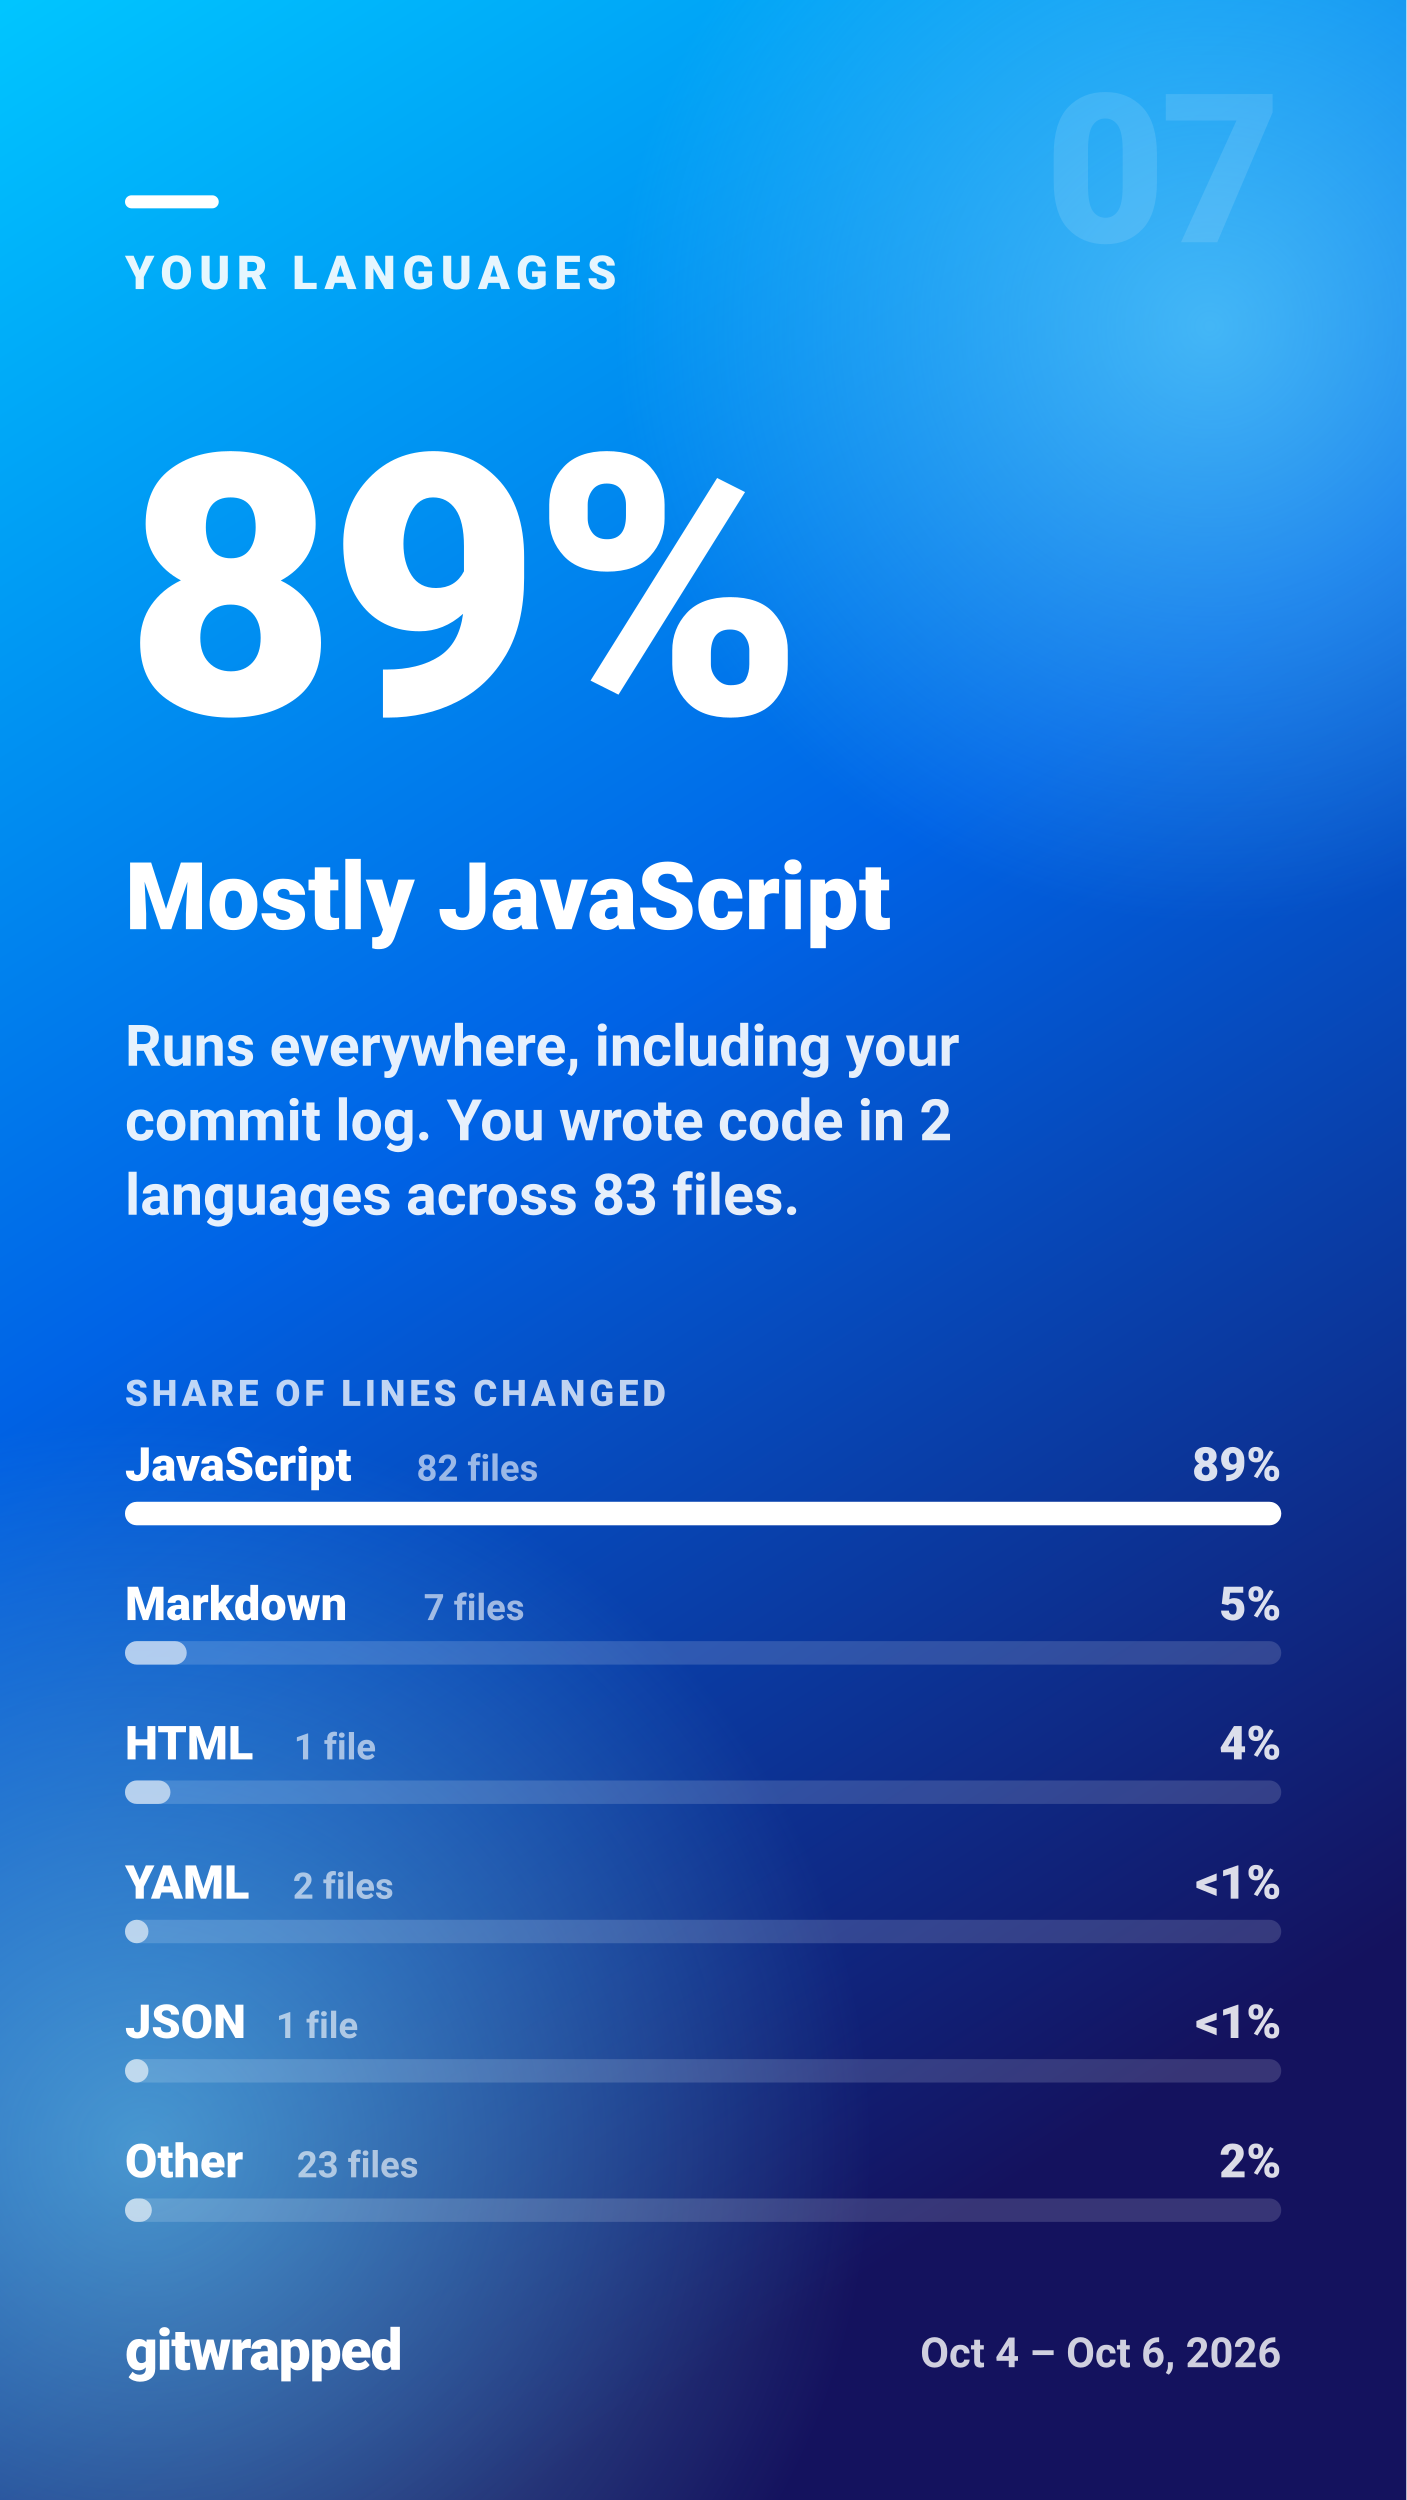
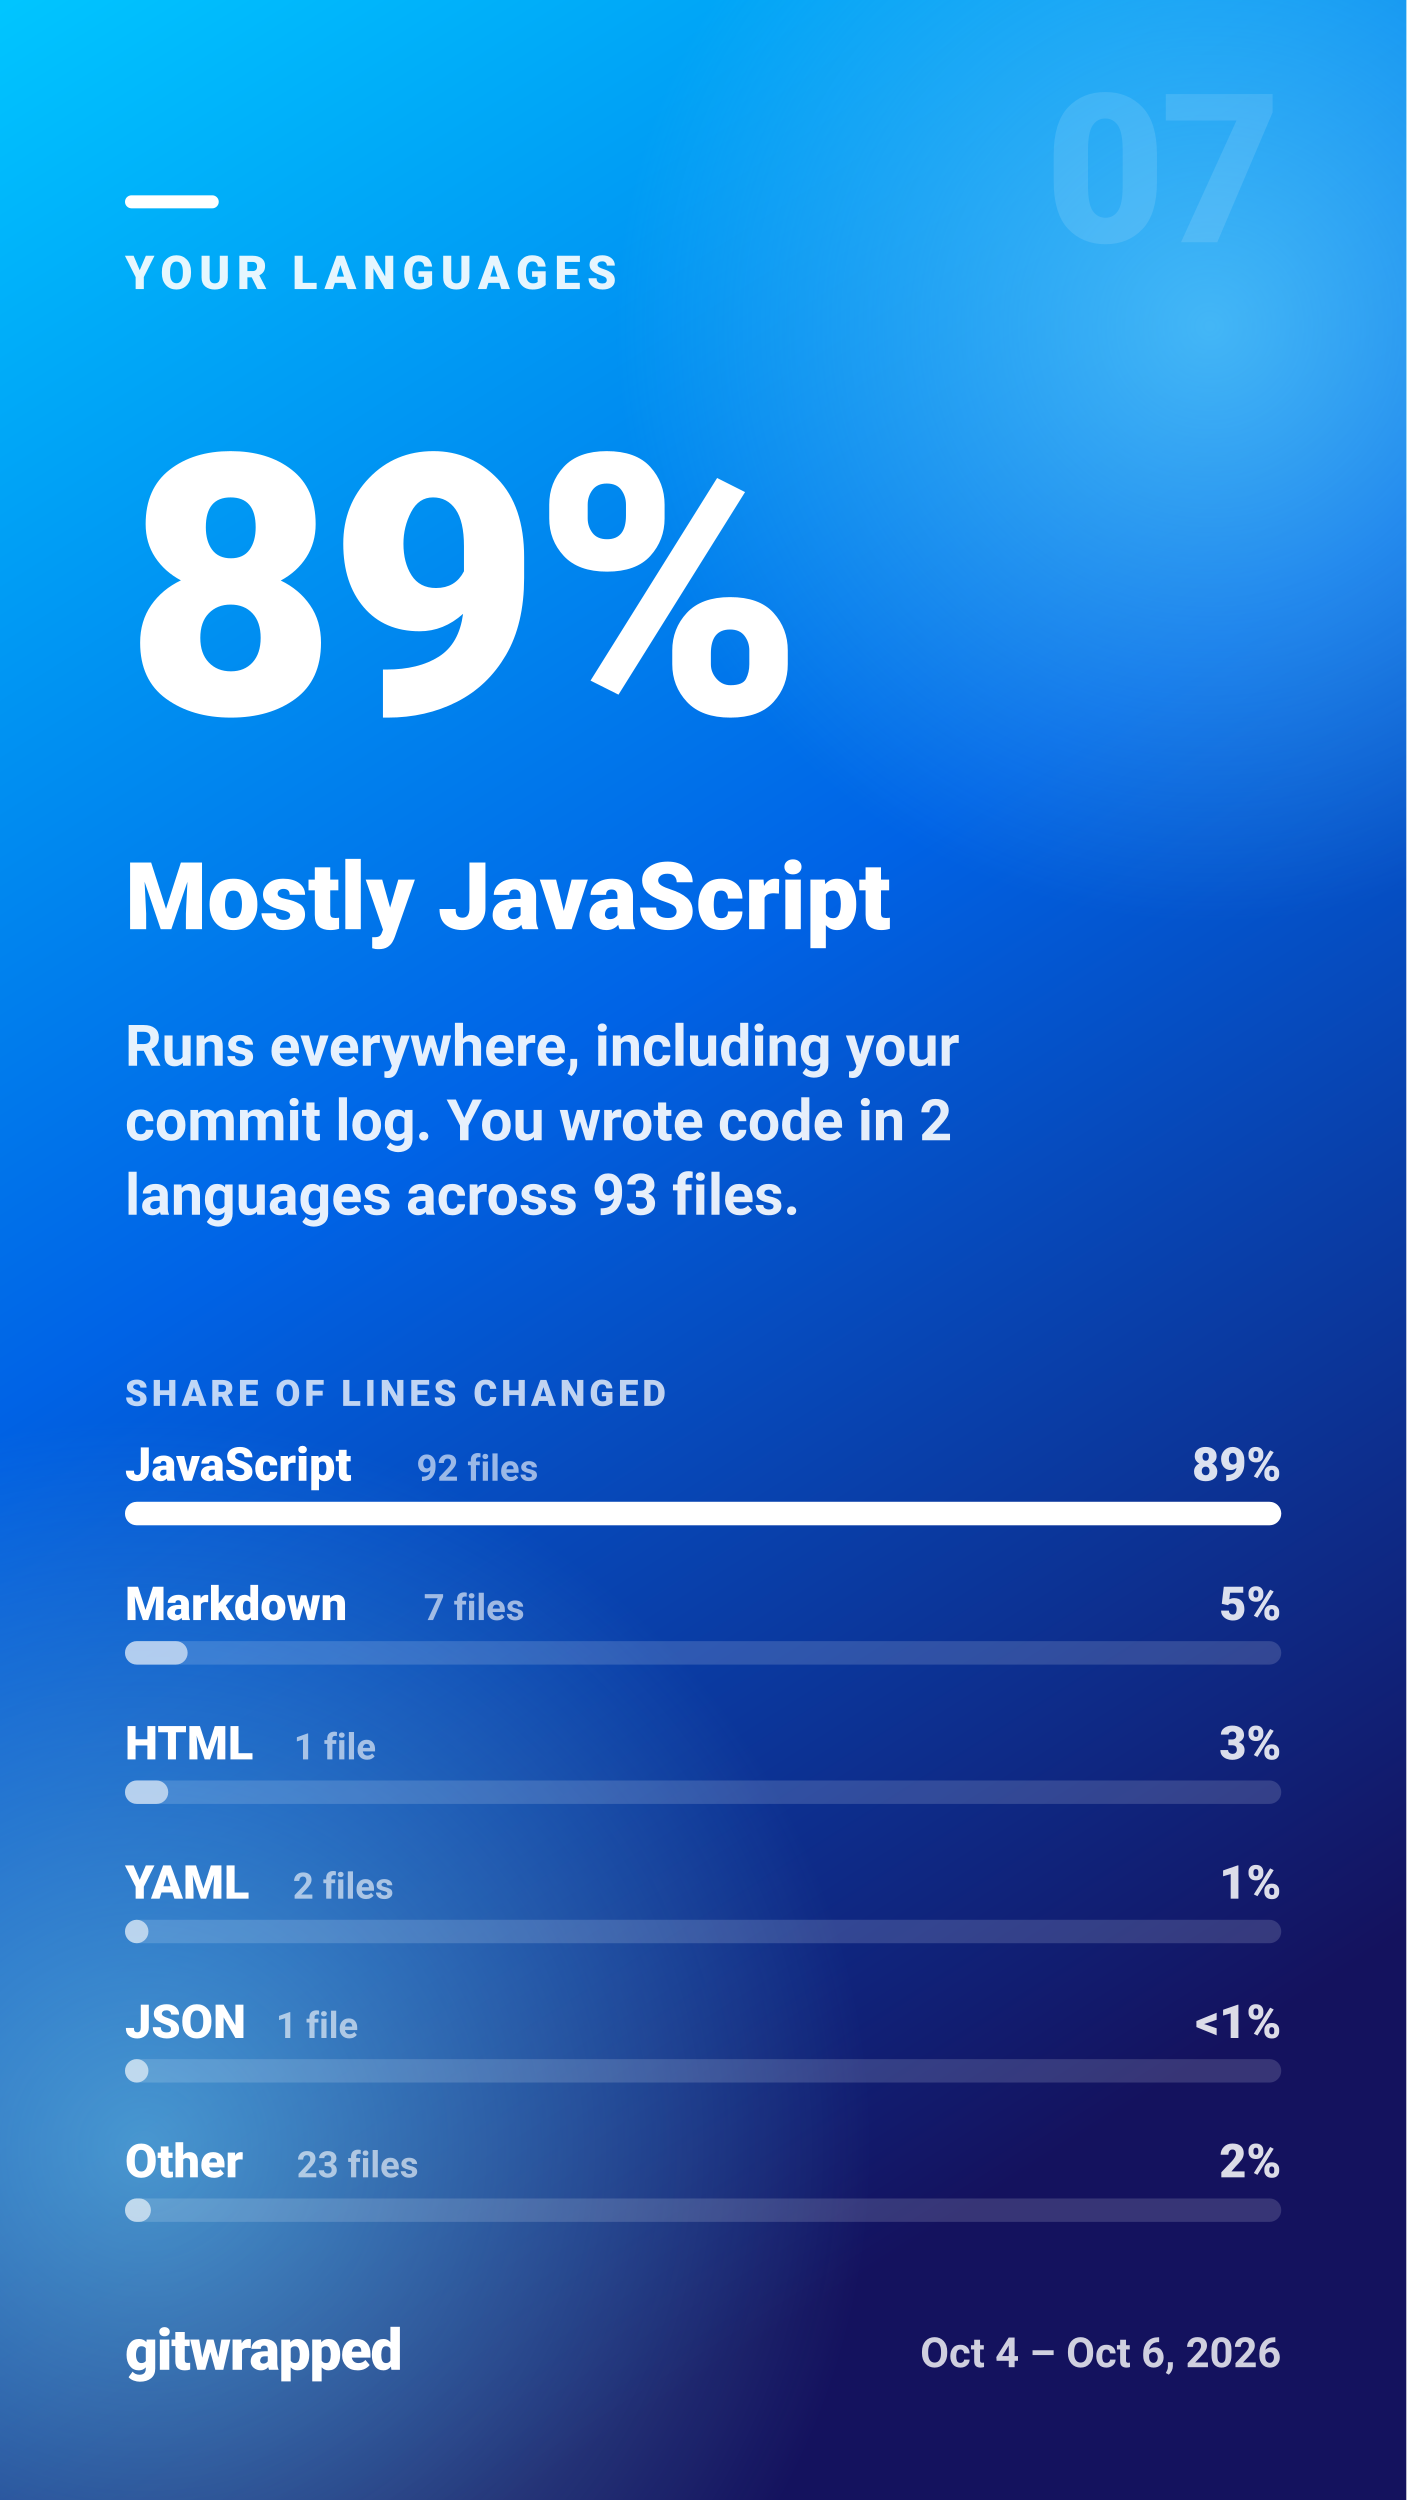
<svg xmlns="http://www.w3.org/2000/svg" width="1080" height="1920" viewBox="0 0 1080 1920" role="img" aria-label="YOUR LANGUAGES — 89% — Mostly JavaScript">
  <defs>
    <linearGradient id="gw-languages-bg" x1="0" y1="0" x2="0.35" y2="1">
      <stop offset="0.00" stop-color="#00c6ff" />
      <stop offset="0.50" stop-color="#0063e6" />
      <stop offset="1.00" stop-color="#14125e" />
    </linearGradient>
    <radialGradient id="gw-languages-glow">
      <stop offset="0" stop-color="#7ae8ff" stop-opacity="0.55" />
      <stop offset="1" stop-color="#7ae8ff" stop-opacity="0" />
    </radialGradient>
  </defs>
  <rect width="1080" height="1920" fill="url(#gw-languages-bg)" />
  <circle cx="930" cy="250" r="460" fill="url(#gw-languages-glow)" />
  <circle cx="110" cy="1650" r="560" fill="url(#gw-languages-glow)" />
  <g fill="#ffffff" font-family="system-ui, -apple-system, 'Segoe UI', Roboto, Helvetica, Arial, sans-serif">
    <text x="984" y="186" font-size="160" font-weight="900" fill-opacity="0.12" text-anchor="end" letter-spacing="-4">07</text>
    <rect x="96" y="150" width="72" height="10" rx="5" fill="#ffffff" />
    <text x="96" y="222" font-size="36" font-weight="800" fill-opacity="0.9" letter-spacing="5">YOUR LANGUAGES</text>
    <text x="96" y="548.4" font-size="280" font-weight="900" letter-spacing="-5.6">89%</text>
    <text x="96" y="713.6" font-size="72" font-weight="800">Mostly JavaScript</text>
    <text x="96" y="818.5" font-size="44" font-weight="600" fill-opacity="0.9">Runs everywhere, including your</text>
    <text x="96" y="875.7" font-size="44" font-weight="600" fill-opacity="0.9">commit log. You wrote code in 2</text>
-     <text x="96" y="932.9" font-size="44" font-weight="600" fill-opacity="0.9">languages across 83 files.</text>
+     <text x="96" y="932.9" font-size="44" font-weight="600" fill-opacity="0.9">languages across 93 files.</text>
    <text x="96" y="1079.7" font-size="28" font-weight="800" fill-opacity="0.75" letter-spacing="3">SHARE OF LINES CHANGED</text>
    <g>
      <text x="96" y="1137.2" font-size="36" font-weight="800">JavaScript</text>
-       <text x="319.9" y="1137.2" font-size="28" font-weight="600" fill-opacity="0.6">82 files</text>
+       <text x="319.9" y="1137.2" font-size="28" font-weight="600" fill-opacity="0.6">92 files</text>
      <text x="984" y="1137.2" font-size="36" font-weight="800" fill-opacity="0.85" text-anchor="end">89%</text>
      <rect x="96" y="1153.4" width="888" height="18" rx="9" fill-opacity="0.15" />
      <rect x="96" y="1153.4" width="888" height="18" rx="9" />
    </g>
    <g>
      <text x="96" y="1244.2" font-size="36" font-weight="800">Markdown</text>
      <text x="325.4" y="1244.2" font-size="28" font-weight="600" fill-opacity="0.6">7 files</text>
      <text x="984" y="1244.2" font-size="36" font-weight="800" fill-opacity="0.85" text-anchor="end">5%</text>
      <rect x="96" y="1260.4" width="888" height="18" rx="9" fill-opacity="0.15" />
-       <rect x="96" y="1260.4" width="47.4" height="18" rx="9" fill-opacity="0.6" />
+       <rect x="96" y="1260.4" width="48.1" height="18" rx="9" fill-opacity="0.6" />
    </g>
    <g>
      <text x="96" y="1351.2" font-size="36" font-weight="800">HTML</text>
      <text x="225.7" y="1351.2" font-size="28" font-weight="600" fill-opacity="0.6">1 file</text>
-       <text x="984" y="1351.2" font-size="36" font-weight="800" fill-opacity="0.85" text-anchor="end">4%</text>
+       <text x="984" y="1351.2" font-size="36" font-weight="800" fill-opacity="0.85" text-anchor="end">3%</text>
      <rect x="96" y="1367.4" width="888" height="18" rx="9" fill-opacity="0.15" />
-       <rect x="96" y="1367.4" width="34.9" height="18" rx="9" fill-opacity="0.6" />
+       <rect x="96" y="1367.4" width="33.2" height="18" rx="9" fill-opacity="0.6" />
    </g>
    <g>
      <text x="96" y="1458.2" font-size="36" font-weight="800">YAML</text>
      <text x="224.9" y="1458.2" font-size="28" font-weight="600" fill-opacity="0.6">2 files</text>
-       <text x="984" y="1458.2" font-size="36" font-weight="800" fill-opacity="0.85" text-anchor="end">&lt;1%</text>
+       <text x="984" y="1458.2" font-size="36" font-weight="800" fill-opacity="0.85" text-anchor="end">1%</text>
      <rect x="96" y="1474.4" width="888" height="18" rx="9" fill-opacity="0.15" />
      <rect x="96" y="1474.4" width="18" height="18" rx="9" fill-opacity="0.6" />
    </g>
    <g>
      <text x="96" y="1565.2" font-size="36" font-weight="800">JSON</text>
      <text x="212" y="1565.2" font-size="28" font-weight="600" fill-opacity="0.6">1 file</text>
      <text x="984" y="1565.2" font-size="36" font-weight="800" fill-opacity="0.85" text-anchor="end">&lt;1%</text>
      <rect x="96" y="1581.4" width="888" height="18" rx="9" fill-opacity="0.15" />
      <rect x="96" y="1581.4" width="18" height="18" rx="9" fill-opacity="0.6" />
    </g>
    <g>
      <text x="96" y="1672.2" font-size="36" font-weight="800">Other</text>
      <text x="227.9" y="1672.2" font-size="28" font-weight="600" fill-opacity="0.6">23 files</text>
      <text x="984" y="1672.2" font-size="36" font-weight="800" fill-opacity="0.85" text-anchor="end">2%</text>
      <rect x="96" y="1688.4" width="888" height="18" rx="9" fill-opacity="0.15" />
-       <rect x="96" y="1688.4" width="20.6" height="18" rx="9" fill-opacity="0.6" />
+       <rect x="96" y="1688.4" width="19.9" height="18" rx="9" fill-opacity="0.6" />
    </g>
    <text x="96" y="1820" font-size="44" font-weight="900" letter-spacing="-1">gitwrapped</text>
    <text x="984" y="1818" font-size="32" font-weight="600" fill-opacity="0.8" text-anchor="end">Oct 4 – Oct 6, 2026</text>
  </g>
</svg>
